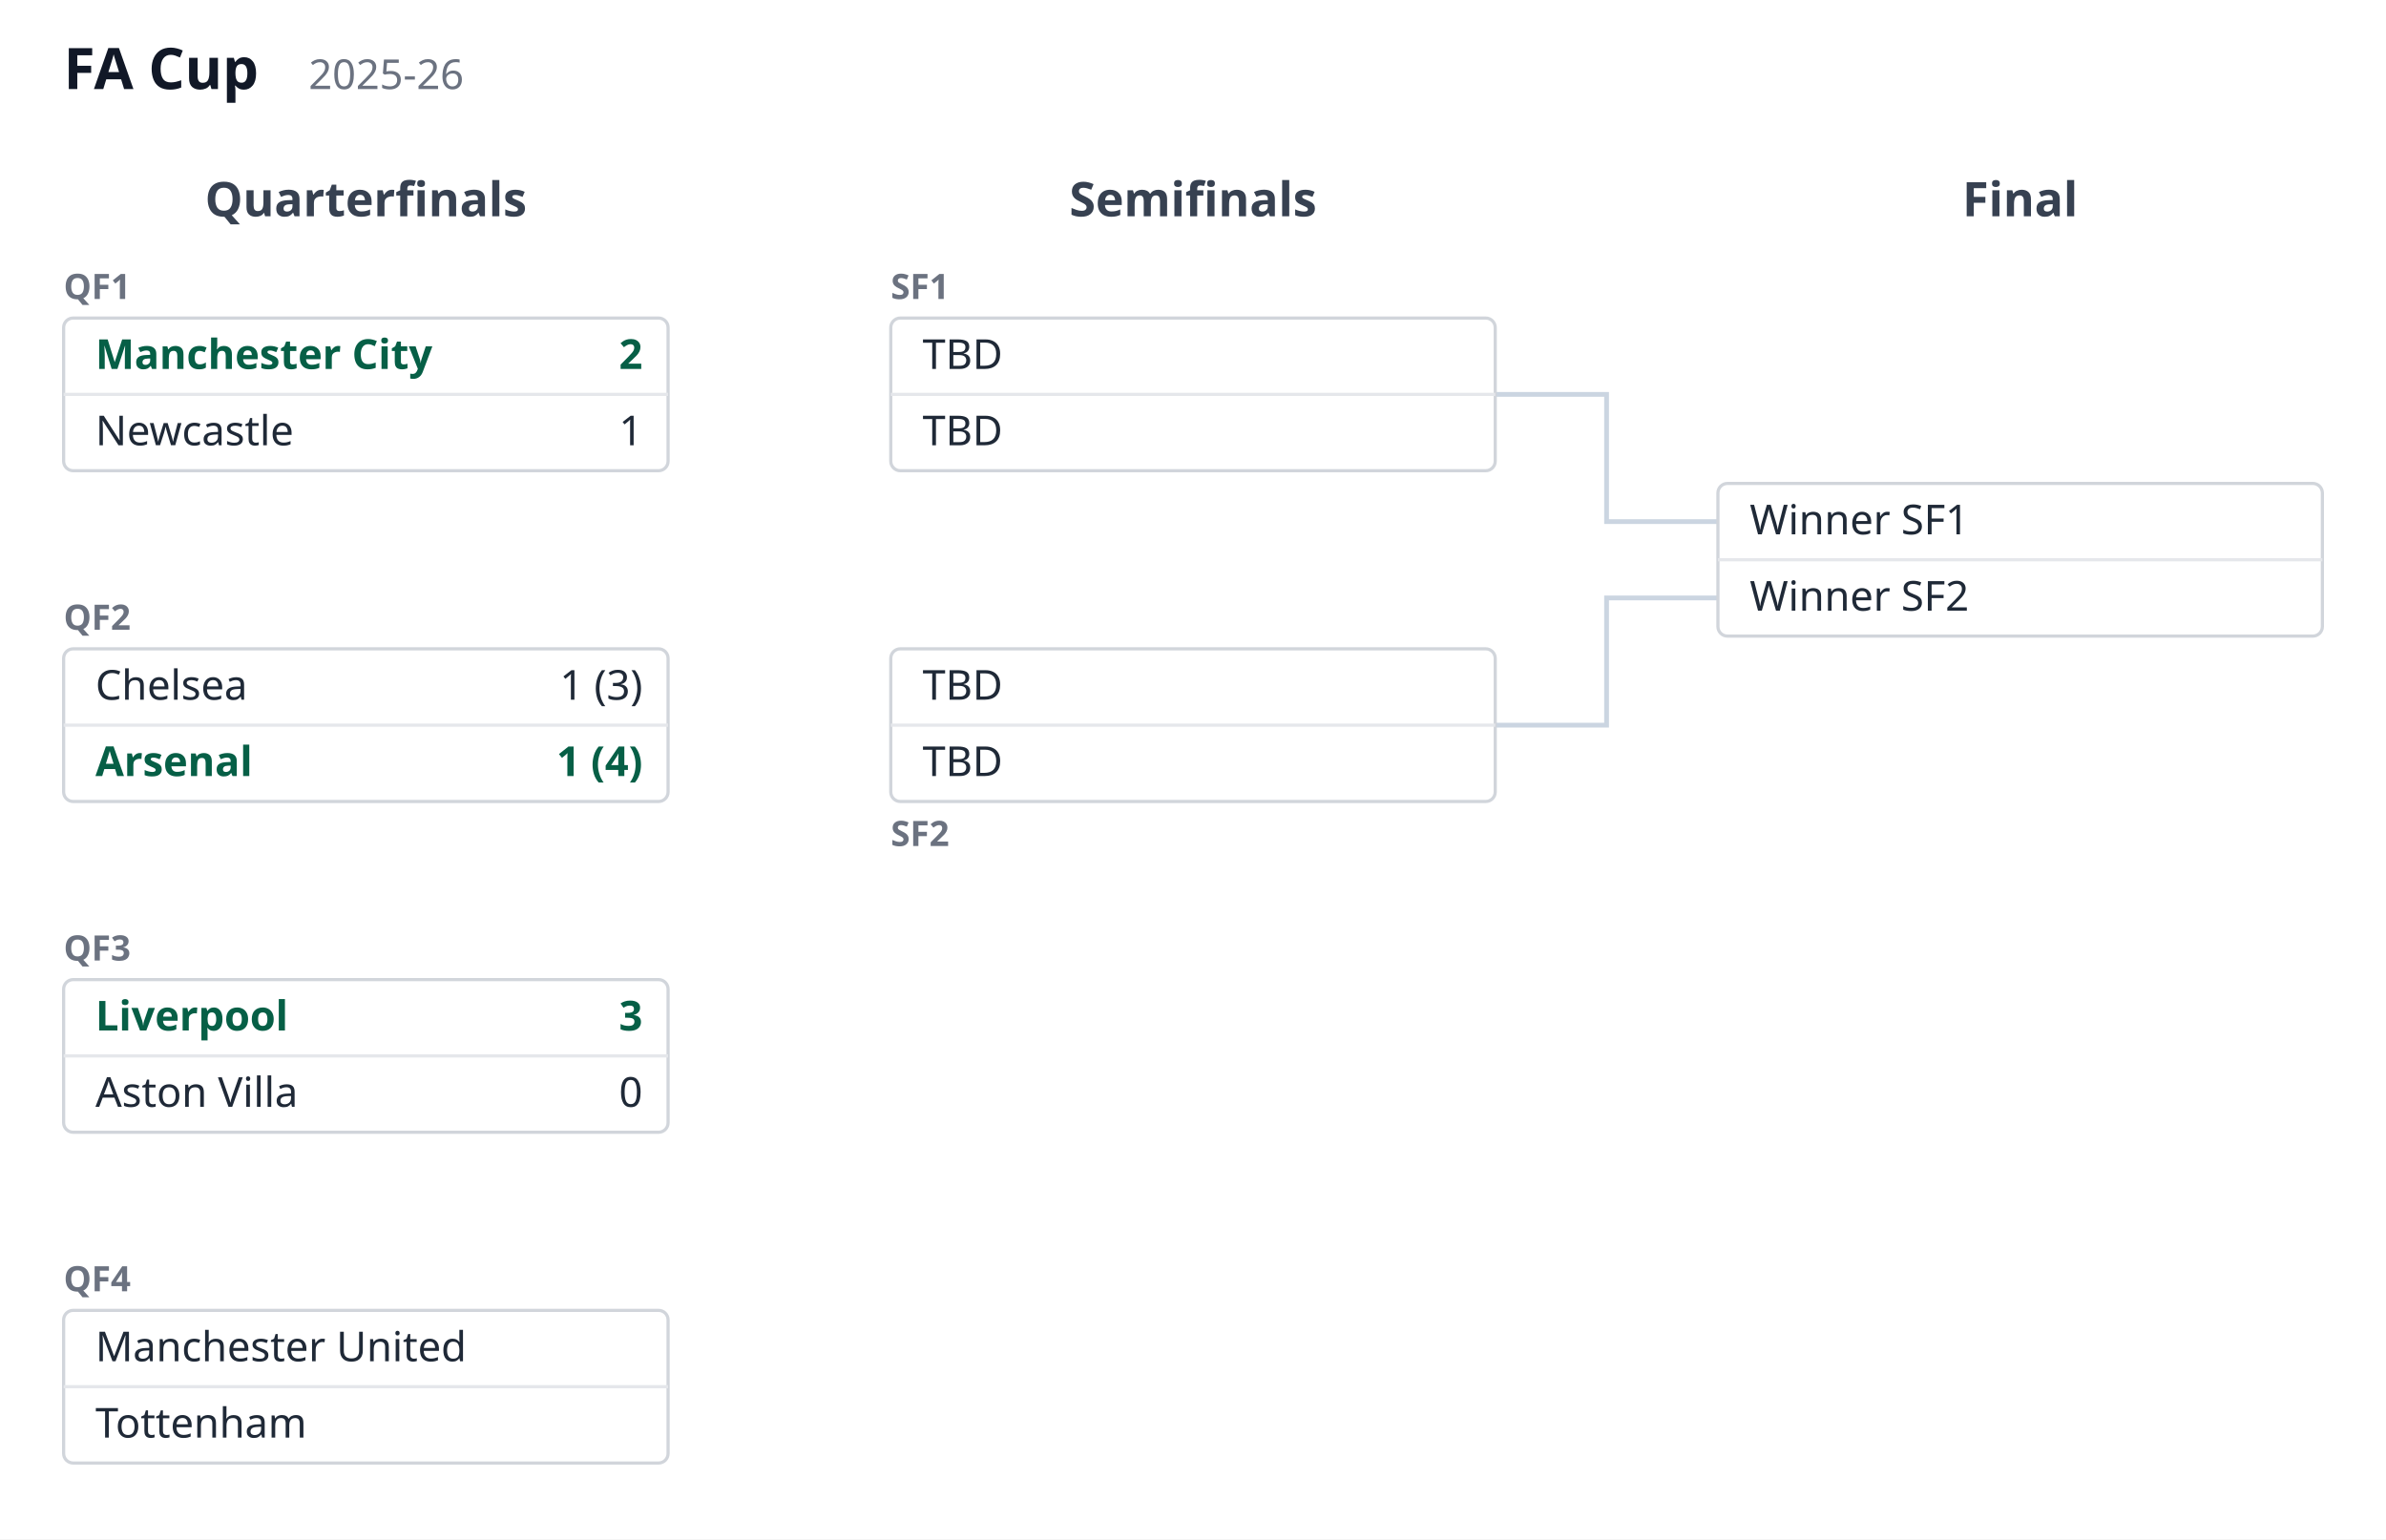
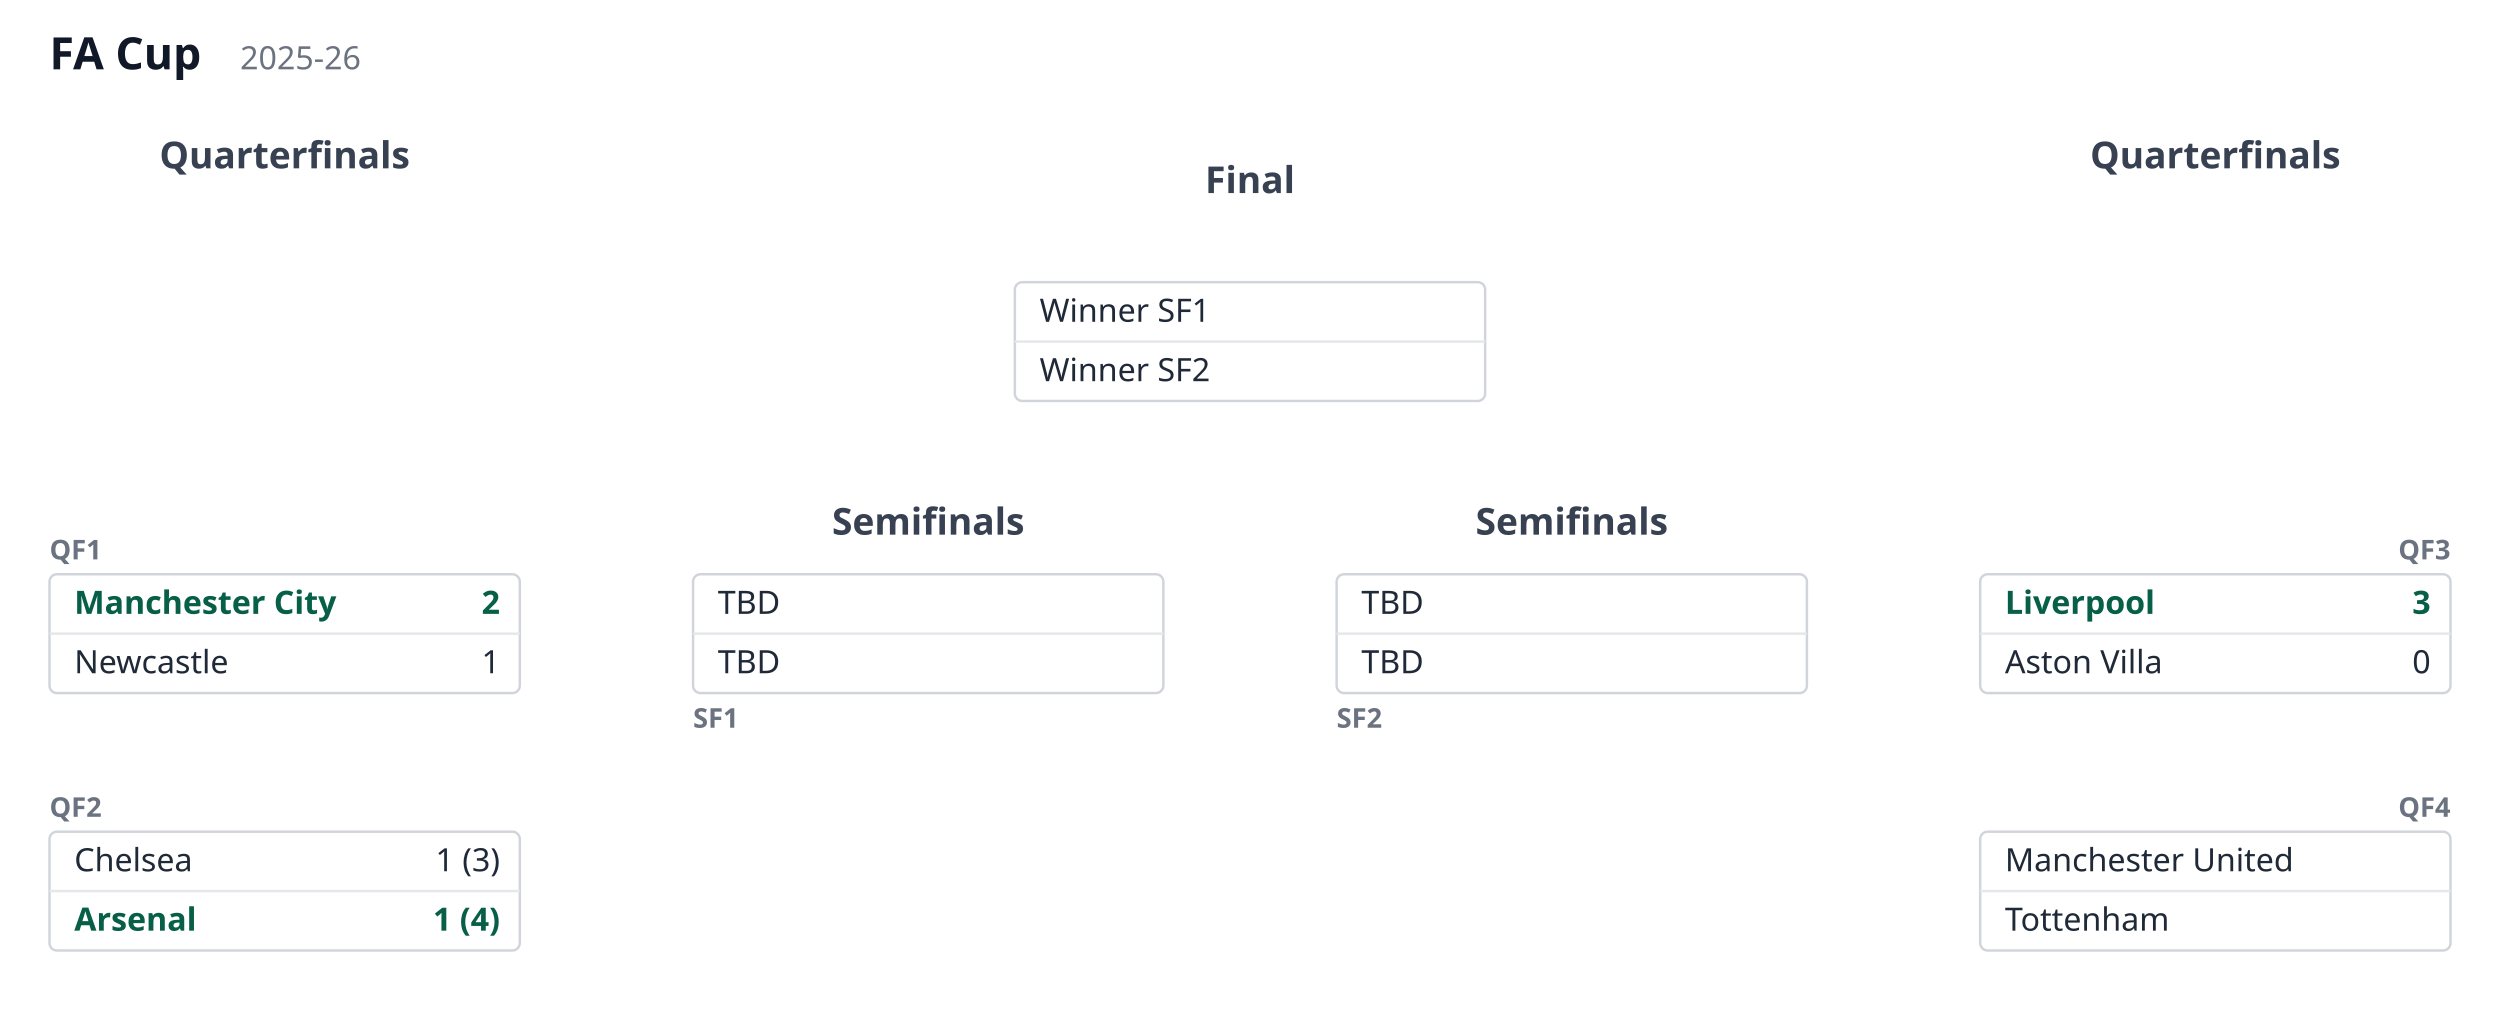
- <svg xmlns="http://www.w3.org/2000/svg" viewBox="0 0 750 484" width="750" height="484" font-family="sans-serif">
+ <svg xmlns="http://www.w3.org/2000/svg" viewBox="0 0 1010 408" width="1010" height="408" font-family="sans-serif">
  <style>
  .pd-bg { fill: #ffffff; }
  .pd-title { font: 600 18px sans-serif; fill: #111827; }
  .pd-season { font: 400 13px sans-serif; fill: #6b7280; }
  .pd-header { font: 600 15px sans-serif; fill: #374151; text-anchor: middle; }
  .pd-meta { font: 400 11px sans-serif; fill: #6b7280; }
  .pd-meta-id { font-weight: 700; }
  .pd-box { fill: #ffffff; stroke: #d1d5db; stroke-width: 1; }
  .pd-divider { stroke: #e5e7eb; stroke-width: 1; }
  .pd-team { font: 400 13px sans-serif; fill: #1f2937; }
  .pd-score { font: 400 13px sans-serif; fill: #1f2937; text-anchor: end; }
  .pd-win .pd-team, .pd-win .pd-score { font-weight: 700; fill: #065f46; }
  .pd-crest-frame { fill: none; stroke: #d1d5db; stroke-width: 1; }
  .pd-link { fill: none; stroke: #cbd5e1; stroke-width: 1.5; }
  @media (prefers-color-scheme: dark) {
    .pd-bg { fill: #0f172a; }
    .pd-title { fill: #f8fafc; }
    .pd-season { fill: #94a3b8; }
    .pd-header { fill: #cbd5e1; }
    .pd-meta { fill: #94a3b8; }
    .pd-box { fill: #1e293b; stroke: #334155; }
    .pd-divider { stroke: #334155; }
    .pd-team { fill: #e5e7eb; }
    .pd-score { fill: #e5e7eb; }
    .pd-win .pd-team, .pd-win .pd-score { fill: #34d399; }
    .pd-crest-frame { stroke: #334155; }
    .pd-link { stroke: #475569; }
  }</style>
-   <rect class="pd-bg" width="750" height="484" />
+   <rect class="pd-bg" width="1010" height="408" />
  <text class="pd-title" x="20" y="28">FA Cup</text>
  <text class="pd-season" x="97" y="28">2025-26</text>
  <text class="pd-header" x="115" y="68">Quarterfinals</text>
-   <text class="pd-header" x="375" y="68">Semifinals</text>
-   <text class="pd-header" x="635" y="68">Final</text>
-   <path class="pd-link" d="M 470 124 L 505 124 L 505 164 L 540 164" />
-   <path class="pd-link" d="M 470 228 L 505 228 L 505 188 L 540 188" />
-   <text class="pd-meta" x="20" y="94">
+   <text class="pd-header" x="895" y="68">Quarterfinals</text>
+   <text class="pd-header" x="375" y="216">Semifinals</text>
+   <text class="pd-header" x="635" y="216">Semifinals</text>
+   <text class="pd-header" x="505" y="78">Final</text>
+   <text class="pd-meta" x="20" y="226">
    <tspan class="pd-meta-id">QF1</tspan>
  </text>
-   <rect class="pd-box" x="20" y="100" width="190" height="48" rx="3" />
-   <line class="pd-divider" x1="20" y1="124" x2="210" y2="124" />
+   <rect class="pd-box" x="20" y="232" width="190" height="48" rx="3" />
+   <line class="pd-divider" x1="20" y1="256" x2="210" y2="256" />
  <g class="pd-win">
-     <text class="pd-team" x="30" y="116">Manchester City</text>
-     <text class="pd-score" x="202" y="116">2</text>
+     <text class="pd-team" x="30" y="248">Manchester City</text>
+     <text class="pd-score" x="202" y="248">2</text>
  </g>
  <g class="">
-     <text class="pd-team" x="30" y="140">Newcastle</text>
-     <text class="pd-score" x="202" y="140">1</text>
+     <text class="pd-team" x="30" y="272">Newcastle</text>
+     <text class="pd-score" x="202" y="272">1</text>
  </g>
-   <text class="pd-meta" x="20" y="198">
+   <text class="pd-meta" x="20" y="330">
    <tspan class="pd-meta-id">QF2</tspan>
  </text>
-   <rect class="pd-box" x="20" y="204" width="190" height="48" rx="3" />
-   <line class="pd-divider" x1="20" y1="228" x2="210" y2="228" />
+   <rect class="pd-box" x="20" y="336" width="190" height="48" rx="3" />
+   <line class="pd-divider" x1="20" y1="360" x2="210" y2="360" />
  <g class="">
-     <text class="pd-team" x="30" y="220">Chelsea</text>
-     <text class="pd-score" x="202" y="220">1 (3)</text>
+     <text class="pd-team" x="30" y="352">Chelsea</text>
+     <text class="pd-score" x="202" y="352">1 (3)</text>
  </g>
  <g class="pd-win">
-     <text class="pd-team" x="30" y="244">Arsenal</text>
-     <text class="pd-score" x="202" y="244">1 (4)</text>
+     <text class="pd-team" x="30" y="376">Arsenal</text>
+     <text class="pd-score" x="202" y="376">1 (4)</text>
  </g>
-   <text class="pd-meta" x="20" y="302">
+   <text class="pd-meta" x="990" y="226" text-anchor="end">
    <tspan class="pd-meta-id">QF3</tspan>
  </text>
-   <rect class="pd-box" x="20" y="308" width="190" height="48" rx="3" />
-   <line class="pd-divider" x1="20" y1="332" x2="210" y2="332" />
+   <rect class="pd-box" x="800" y="232" width="190" height="48" rx="3" />
+   <line class="pd-divider" x1="800" y1="256" x2="990" y2="256" />
  <g class="pd-win">
-     <text class="pd-team" x="30" y="324">Liverpool</text>
-     <text class="pd-score" x="202" y="324">3</text>
+     <text class="pd-team" x="810" y="248">Liverpool</text>
+     <text class="pd-score" x="982" y="248">3</text>
  </g>
  <g class="">
-     <text class="pd-team" x="30" y="348">Aston Villa</text>
-     <text class="pd-score" x="202" y="348">0</text>
+     <text class="pd-team" x="810" y="272">Aston Villa</text>
+     <text class="pd-score" x="982" y="272">0</text>
  </g>
-   <text class="pd-meta" x="20" y="406">
+   <text class="pd-meta" x="990" y="330" text-anchor="end">
    <tspan class="pd-meta-id">QF4</tspan>
  </text>
-   <rect class="pd-box" x="20" y="412" width="190" height="48" rx="3" />
-   <line class="pd-divider" x1="20" y1="436" x2="210" y2="436" />
+   <rect class="pd-box" x="800" y="336" width="190" height="48" rx="3" />
+   <line class="pd-divider" x1="800" y1="360" x2="990" y2="360" />
  <g class="">
-     <text class="pd-team" x="30" y="428">Manchester United</text>
+     <text class="pd-team" x="810" y="352">Manchester United</text>
  </g>
  <g class="">
-     <text class="pd-team" x="30" y="452">Tottenham</text>
+     <text class="pd-team" x="810" y="376">Tottenham</text>
  </g>
-   <text class="pd-meta" x="280" y="94">
-     <tspan class="pd-meta-id">SF1</tspan>
+   <text class="pd-meta" x="280" y="294">
+     <tspan x="280">
+       <tspan class="pd-meta-id">SF1</tspan>
+     </tspan>
  </text>
-   <rect class="pd-box" x="280" y="100" width="190" height="48" rx="3" />
-   <line class="pd-divider" x1="280" y1="124" x2="470" y2="124" />
+   <rect class="pd-box" x="280" y="232" width="190" height="48" rx="3" />
+   <line class="pd-divider" x1="280" y1="256" x2="470" y2="256" />
  <g class="">
-     <text class="pd-team" x="290" y="116">TBD</text>
+     <text class="pd-team" x="290" y="248">TBD</text>
  </g>
  <g class="">
-     <text class="pd-team" x="290" y="140">TBD</text>
+     <text class="pd-team" x="290" y="272">TBD</text>
  </g>
-   <text class="pd-meta" x="280" y="266">
-     <tspan class="pd-meta-id">SF2</tspan>
+   <text class="pd-meta" x="540" y="294">
+     <tspan x="540">
+       <tspan class="pd-meta-id">SF2</tspan>
+     </tspan>
  </text>
-   <rect class="pd-box" x="280" y="204" width="190" height="48" rx="3" />
-   <line class="pd-divider" x1="280" y1="228" x2="470" y2="228" />
+   <rect class="pd-box" x="540" y="232" width="190" height="48" rx="3" />
+   <line class="pd-divider" x1="540" y1="256" x2="730" y2="256" />
  <g class="">
-     <text class="pd-team" x="290" y="220">TBD</text>
+     <text class="pd-team" x="550" y="248">TBD</text>
  </g>
  <g class="">
-     <text class="pd-team" x="290" y="244">TBD</text>
+     <text class="pd-team" x="550" y="272">TBD</text>
  </g>
-   <rect class="pd-box" x="540" y="152" width="190" height="48" rx="3" />
-   <line class="pd-divider" x1="540" y1="176" x2="730" y2="176" />
+   <rect class="pd-box" x="410" y="114" width="190" height="48" rx="3" />
+   <line class="pd-divider" x1="410" y1="138" x2="600" y2="138" />
  <g class="">
-     <text class="pd-team" x="550" y="168">Winner SF1</text>
+     <text class="pd-team" x="420" y="130">Winner SF1</text>
  </g>
  <g class="">
-     <text class="pd-team" x="550" y="192">Winner SF2</text>
+     <text class="pd-team" x="420" y="154">Winner SF2</text>
  </g>
</svg>
